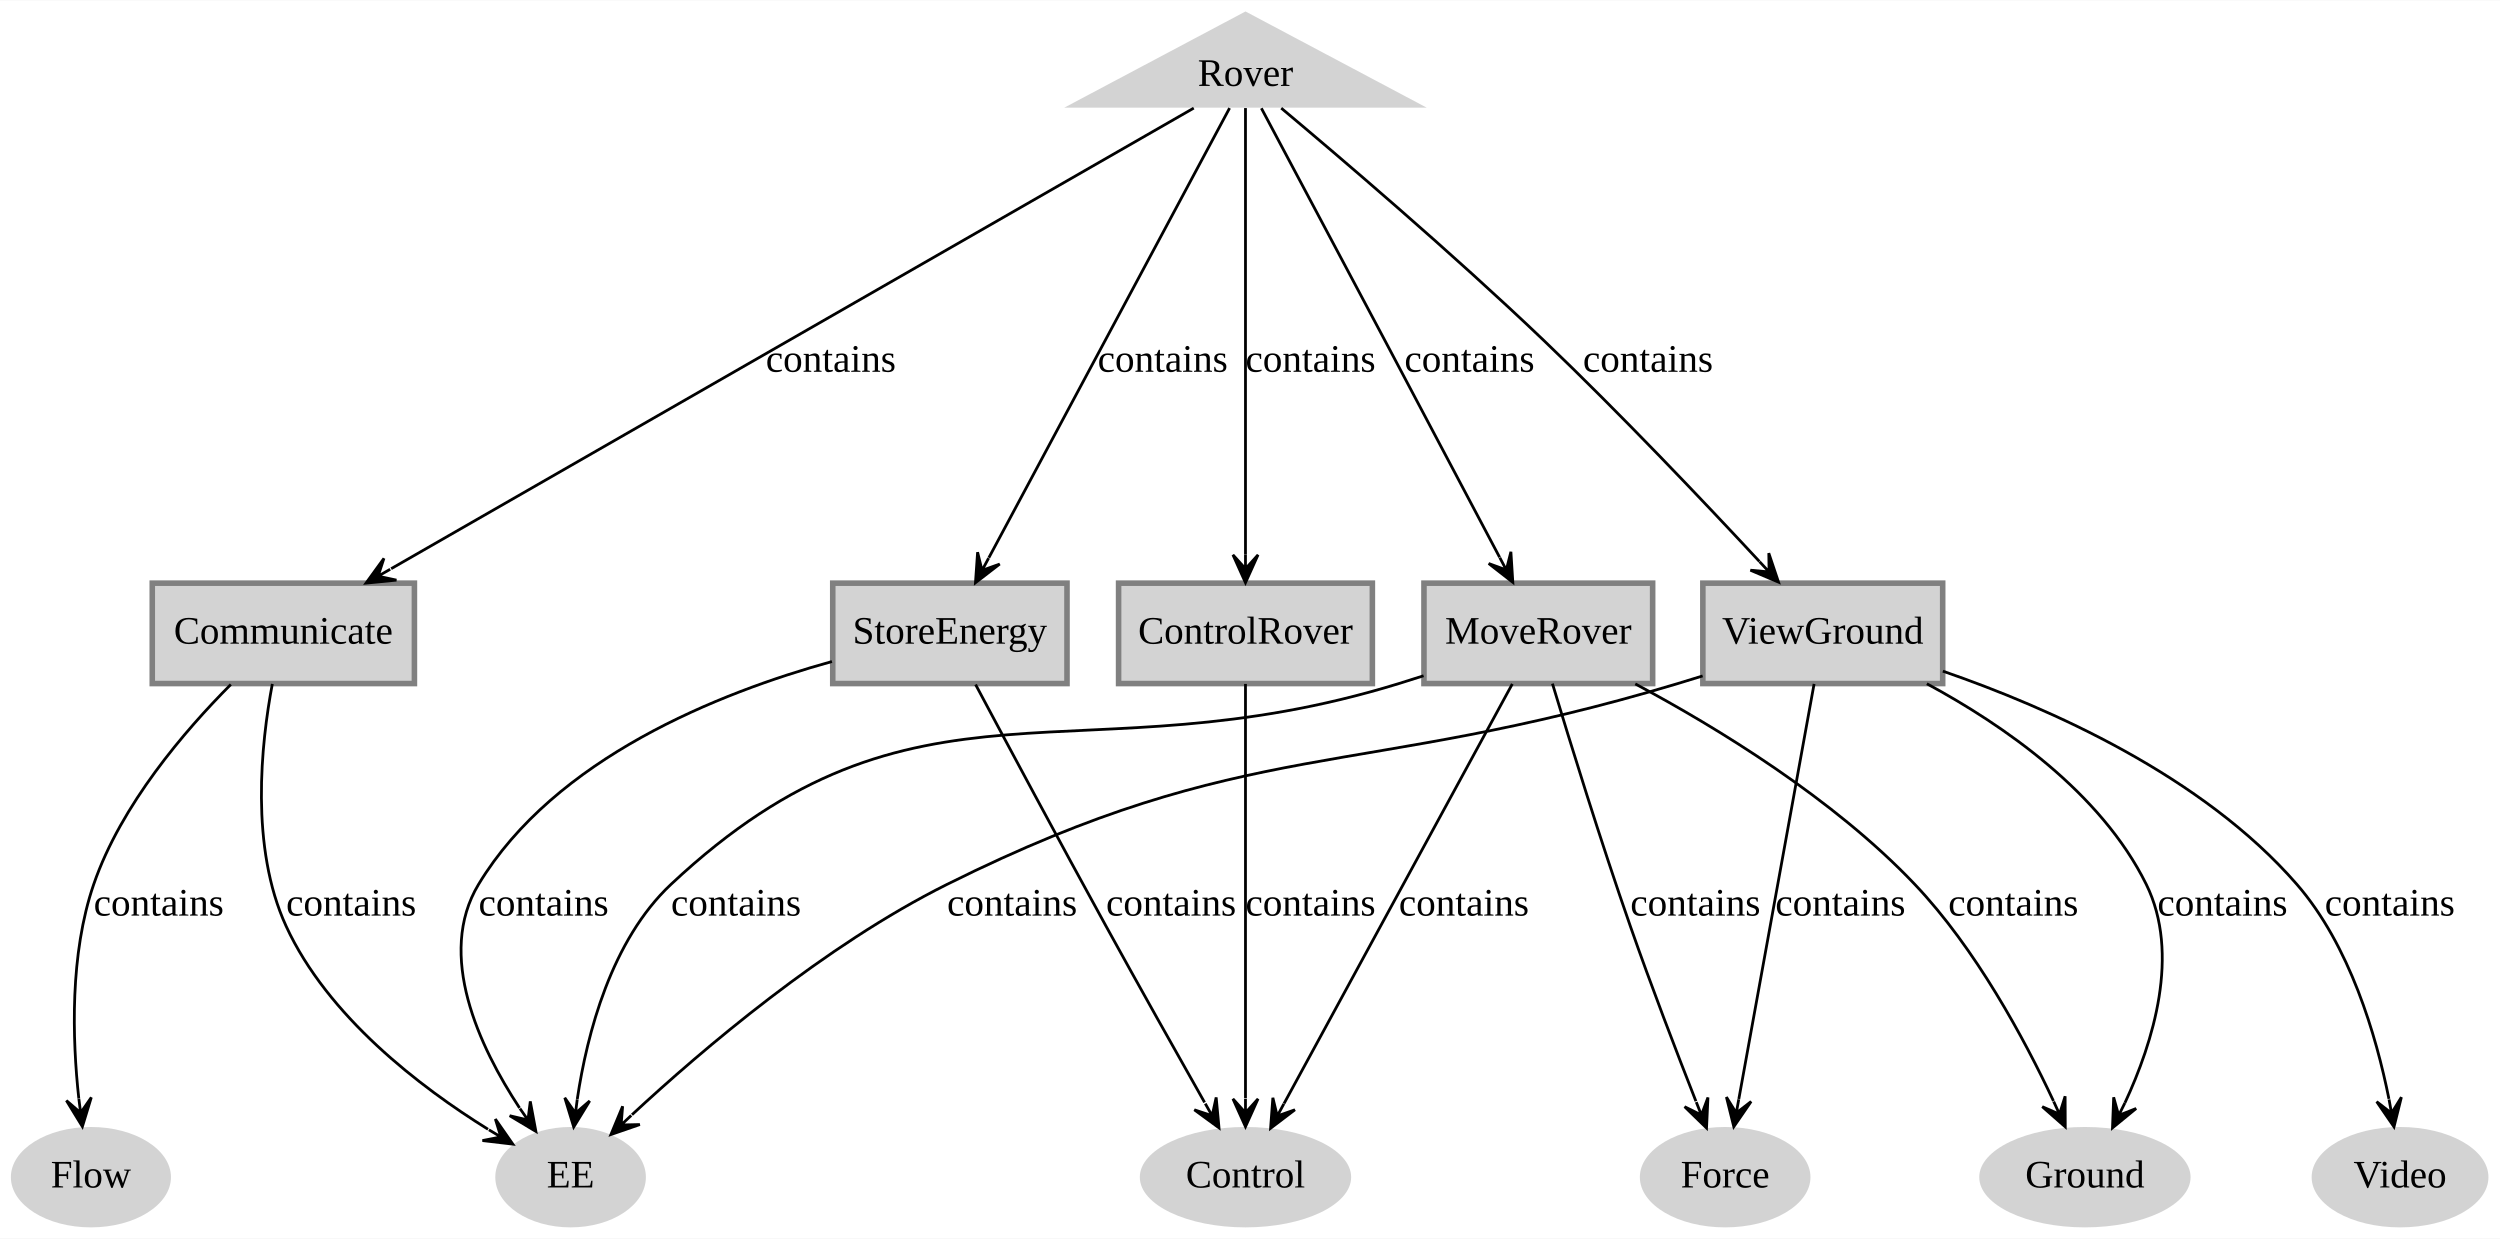
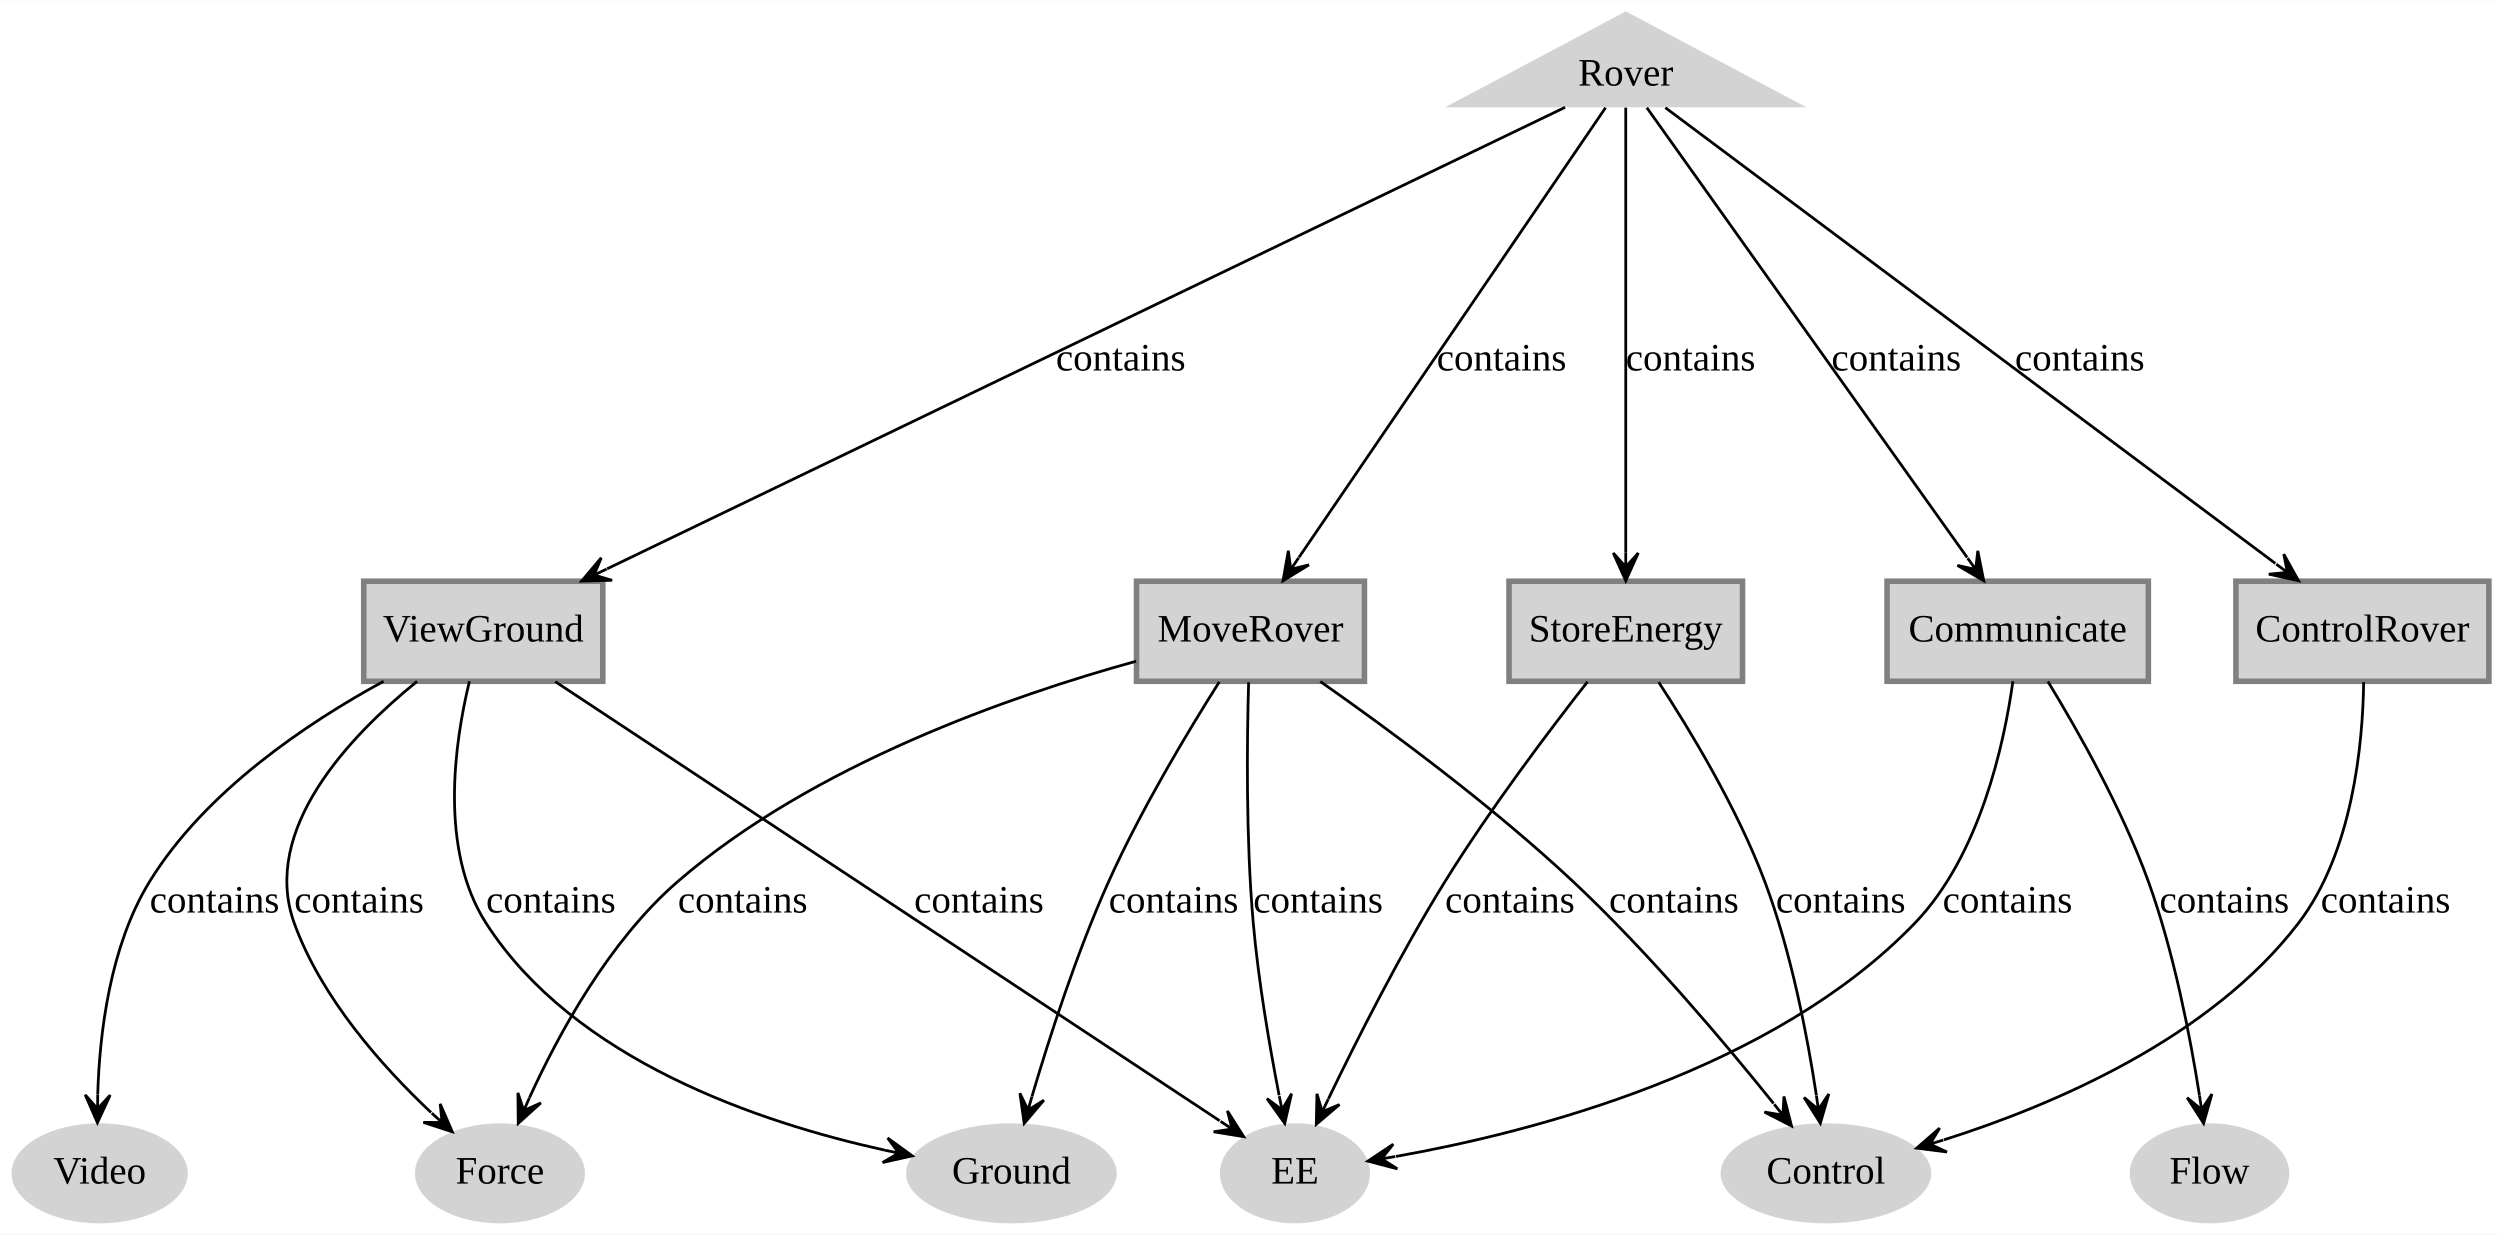
- <svg xmlns="http://www.w3.org/2000/svg" width="896pt" height="444pt" viewBox="0.00 0.00 896.44 444.00">
+ <svg xmlns="http://www.w3.org/2000/svg" width="899pt" height="444pt" viewBox="0.00 0.00 899.35 444.00">
  <g id="graph0" class="graph" transform="scale(1 1) rotate(0) translate(4 440)">
-     <polygon fill="white" stroke="transparent" points="-4,4 -4,-440 892.44,-440 892.44,4 -4,4" />
+     <polygon fill="white" stroke="transparent" points="-4,4 -4,-440 895.35,-440 895.35,4 -4,4" />
    <g id="node1" class="node">
-       <polygon fill="lightgrey" stroke="grey" stroke-width="0" points="442.6,-436 377.61,-401.5 507.59,-401.5 442.6,-436" />
-       <text text-anchor="middle" x="442.6" y="-409.3" font-family="Times New Roman,serif" font-size="14.00">Rover</text>
+       <polygon fill="lightgrey" stroke="grey" stroke-width="0" points="580.85,-436 515.86,-401.5 645.84,-401.5 580.85,-436" />
+       <text text-anchor="middle" x="580.85" y="-409.3" font-family="Times New Roman,serif" font-size="14.00">Rover</text>
    </g>
    <g id="node2" class="node">
-       <polygon fill="lightgrey" stroke="grey" stroke-width="2" points="588.6,-231 506.6,-231 506.6,-195 588.6,-195 588.6,-231" />
-       <text text-anchor="middle" x="547.6" y="-209.3" font-family="Times New Roman,serif" font-size="14.00">MoveRover</text>
+       <polygon fill="lightgrey" stroke="grey" stroke-width="2" points="212.85,-231 126.85,-231 126.85,-195 212.85,-195 212.85,-231" />
+       <text text-anchor="middle" x="169.85" y="-209.3" font-family="Times New Roman,serif" font-size="14.00">ViewGround</text>
    </g>
    <g id="edge1" class="edge">
-       <path fill="none" stroke="black" d="M448.3,-401.29C457.6,-383.85 476.57,-348.21 492.6,-318 506.62,-291.56 522.62,-261.3 533.73,-240.27" />
-       <polygon fill="black" stroke="black" points="538.46,-231.3 537.77,-242.25 536.13,-235.73 533.79,-240.15 533.79,-240.15 533.79,-240.15 536.13,-235.73 529.81,-238.05 538.46,-231.3 538.46,-231.3" />
-       <text text-anchor="start" x="499.6" y="-306.8" font-family="Times New Roman,serif" font-size="14.00">contains</text>
+       <path fill="none" stroke="black" d="M559.04,-401.49C494.27,-370.29 302.11,-277.72 214.4,-235.46" />
+       <polygon fill="black" stroke="black" points="205.24,-231.05 216.2,-231.33 209.74,-233.22 214.24,-235.39 214.24,-235.39 214.24,-235.39 209.74,-233.22 212.29,-239.44 205.24,-231.05 205.24,-231.05" />
+       <text text-anchor="start" x="375.85" y="-306.8" font-family="Times New Roman,serif" font-size="14.00">contains</text>
    </g>
    <g id="node3" class="node">
-       <polygon fill="lightgrey" stroke="grey" stroke-width="2" points="144.6,-231 50.6,-231 50.6,-195 144.6,-195 144.6,-231" />
-       <text text-anchor="middle" x="97.6" y="-209.3" font-family="Times New Roman,serif" font-size="14.00">Communicate</text>
+       <polygon fill="lightgrey" stroke="grey" stroke-width="2" points="768.85,-231 674.85,-231 674.85,-195 768.85,-195 768.85,-231" />
+       <text text-anchor="middle" x="721.85" y="-209.3" font-family="Times New Roman,serif" font-size="14.00">Communicate</text>
    </g>
    <g id="edge2" class="edge">
-       <path fill="none" stroke="black" d="M424.05,-401.35C369.76,-370.2 210.35,-278.71 136.26,-236.19" />
-       <polygon fill="black" stroke="black" points="127.24,-231.01 138.15,-232.09 131.58,-233.5 135.91,-235.99 135.91,-235.99 135.91,-235.99 131.58,-233.5 133.67,-239.89 127.24,-231.01 127.24,-231.01" />
-       <text text-anchor="start" x="270.6" y="-306.8" font-family="Times New Roman,serif" font-size="14.00">contains</text>
+       <path fill="none" stroke="black" d="M588.43,-401.35C610.05,-370.99 672.45,-283.36 703.65,-239.56" />
+       <polygon fill="black" stroke="black" points="709.63,-231.16 707.49,-241.92 706.73,-235.23 703.83,-239.31 703.83,-239.31 703.83,-239.31 706.73,-235.23 700.16,-236.7 709.63,-231.16 709.63,-231.16" />
+       <text text-anchor="start" x="654.85" y="-306.8" font-family="Times New Roman,serif" font-size="14.00">contains</text>
    </g>
    <g id="node4" class="node">
-       <polygon fill="lightgrey" stroke="grey" stroke-width="2" points="692.6,-231 606.6,-231 606.6,-195 692.6,-195 692.6,-231" />
-       <text text-anchor="middle" x="649.6" y="-209.3" font-family="Times New Roman,serif" font-size="14.00">ViewGround</text>
+       <polygon fill="lightgrey" stroke="grey" stroke-width="2" points="486.85,-231 404.85,-231 404.85,-195 486.85,-195 486.85,-231" />
+       <text text-anchor="middle" x="445.85" y="-209.3" font-family="Times New Roman,serif" font-size="14.00">MoveRover</text>
    </g>
    <g id="edge3" class="edge">
-       <path fill="none" stroke="black" d="M455.42,-401.34C475.82,-384.25 516.71,-349.44 549.6,-318 577.01,-291.79 606.98,-260.21 626.89,-238.77" />
-       <polygon fill="black" stroke="black" points="633.74,-231.36 630.25,-241.76 630.35,-235.03 626.95,-238.7 626.95,-238.7 626.95,-238.7 630.35,-235.03 623.65,-235.65 633.74,-231.36 633.74,-231.36" />
-       <text text-anchor="start" x="563.6" y="-306.8" font-family="Times New Roman,serif" font-size="14.00">contains</text>
+       <path fill="none" stroke="black" d="M573.59,-401.35C552.89,-370.99 493.14,-283.36 463.27,-239.56" />
+       <polygon fill="black" stroke="black" points="457.55,-231.16 466.9,-236.89 460.36,-235.29 463.18,-239.42 463.18,-239.42 463.18,-239.42 460.36,-235.29 459.46,-241.96 457.55,-231.16 457.55,-231.16" />
+       <text text-anchor="start" x="512.85" y="-306.8" font-family="Times New Roman,serif" font-size="14.00">contains</text>
    </g>
    <g id="node5" class="node">
-       <polygon fill="lightgrey" stroke="grey" stroke-width="2" points="378.6,-231 294.6,-231 294.6,-195 378.6,-195 378.6,-231" />
-       <text text-anchor="middle" x="336.6" y="-209.3" font-family="Times New Roman,serif" font-size="14.00">StoreEnergy</text>
+       <polygon fill="lightgrey" stroke="grey" stroke-width="2" points="891.35,-231 800.35,-231 800.35,-195 891.35,-195 891.35,-231" />
+       <text text-anchor="middle" x="845.85" y="-209.3" font-family="Times New Roman,serif" font-size="14.00">ControlRover</text>
    </g>
    <g id="edge4" class="edge">
-       <path fill="none" stroke="black" d="M436.9,-401.35C420.71,-371.12 374.12,-284.09 350.57,-240.11" />
-       <polygon fill="black" stroke="black" points="345.78,-231.16 354.47,-237.85 348.14,-235.57 350.5,-239.98 350.5,-239.98 350.5,-239.98 348.14,-235.57 346.54,-242.1 345.78,-231.16 345.78,-231.16" />
-       <text text-anchor="start" x="389.6" y="-306.8" font-family="Times New Roman,serif" font-size="14.00">contains</text>
+       <path fill="none" stroke="black" d="M595.09,-401.35C636.41,-370.49 756.96,-280.42 814.53,-237.4" />
+       <polygon fill="black" stroke="black" points="822.88,-231.16 817.56,-240.75 818.87,-234.15 814.87,-237.15 814.87,-237.15 814.87,-237.15 818.87,-234.15 812.18,-233.54 822.88,-231.16 822.88,-231.16" />
+       <text text-anchor="start" x="720.85" y="-306.8" font-family="Times New Roman,serif" font-size="14.00">contains</text>
    </g>
    <g id="node6" class="node">
-       <polygon fill="lightgrey" stroke="grey" stroke-width="2" points="488.1,-231 397.1,-231 397.1,-195 488.1,-195 488.1,-231" />
-       <text text-anchor="middle" x="442.6" y="-209.3" font-family="Times New Roman,serif" font-size="14.00">ControlRover</text>
+       <polygon fill="lightgrey" stroke="grey" stroke-width="2" points="622.85,-231 538.85,-231 538.85,-195 622.85,-195 622.85,-231" />
+       <text text-anchor="middle" x="580.85" y="-209.3" font-family="Times New Roman,serif" font-size="14.00">StoreEnergy</text>
    </g>
    <g id="edge5" class="edge">
-       <path fill="none" stroke="black" d="M442.6,-401.35C442.6,-371.38 442.6,-285.55 442.6,-241.22" />
-       <polygon fill="black" stroke="black" points="442.6,-231.16 447.1,-241.16 442.6,-236.16 442.6,-241.16 442.6,-241.16 442.6,-241.16 442.6,-236.16 438.1,-241.16 442.6,-231.16 442.6,-231.16" />
-       <text text-anchor="start" x="442.6" y="-306.8" font-family="Times New Roman,serif" font-size="14.00">contains</text>
+       <path fill="none" stroke="black" d="M580.85,-401.35C580.85,-371.38 580.85,-285.55 580.85,-241.22" />
+       <polygon fill="black" stroke="black" points="580.85,-231.16 585.35,-241.16 580.85,-236.16 580.85,-241.16 580.85,-241.16 580.85,-241.16 580.85,-236.16 576.35,-241.16 580.85,-231.16 580.85,-231.16" />
+       <text text-anchor="start" x="580.85" y="-306.8" font-family="Times New Roman,serif" font-size="14.00">contains</text>
+     </g>
+     <g id="node7" class="node">
+       <ellipse fill="lightgrey" stroke="grey" stroke-width="0" cx="31.85" cy="-18" rx="31.7" ry="18" />
+       <text text-anchor="middle" x="31.85" y="-14.3" font-family="Times New Roman,serif" font-size="14.00">Video</text>
+     </g>
+     <g id="edge9" class="edge">
+       <path fill="none" stroke="black" d="M133.98,-194.99C106.44,-179.99 69.84,-155.47 49.85,-123 35.56,-99.8 31.8,-68.47 31.15,-46.28" />
+       <polygon fill="black" stroke="black" points="31.05,-36.2 35.65,-46.15 31.1,-41.2 31.15,-46.2 31.15,-46.2 31.15,-46.2 31.1,-41.2 26.65,-46.24 31.05,-36.2 31.05,-36.2" />
+       <text text-anchor="start" x="49.85" y="-111.8" font-family="Times New Roman,serif" font-size="14.00">contains</text>
+     </g>
+     <g id="node9" class="node">
+       <ellipse fill="lightgrey" stroke="grey" stroke-width="0" cx="461.85" cy="-18" rx="27" ry="18" />
+       <text text-anchor="middle" x="461.85" y="-14.3" font-family="Times New Roman,serif" font-size="14.00">EE</text>
+     </g>
+     <g id="edge7" class="edge">
+       <path fill="none" stroke="black" d="M195.76,-194.87C250.76,-158.52 378.72,-73.94 434.75,-36.91" />
+       <polygon fill="black" stroke="black" points="443.42,-31.18 437.55,-40.45 439.24,-33.94 435.07,-36.7 435.07,-36.7 435.07,-36.7 439.24,-33.94 432.59,-32.94 443.42,-31.18 443.42,-31.18" />
+       <text text-anchor="start" x="324.85" y="-111.8" font-family="Times New Roman,serif" font-size="14.00">contains</text>
+     </g>
+     <g id="node10" class="node">
+       <ellipse fill="lightgrey" stroke="grey" stroke-width="0" cx="359.85" cy="-18" rx="37.89" ry="18" />
+       <text text-anchor="middle" x="359.85" y="-14.3" font-family="Times New Roman,serif" font-size="14.00">Ground</text>
+     </g>
+     <g id="edge8" class="edge">
+       <path fill="none" stroke="black" d="M164.87,-194.97C159.52,-172.99 153.89,-134.45 170.85,-108 202.42,-58.75 269.24,-36.23 314.36,-26.31" />
+       <polygon fill="black" stroke="black" points="324.19,-24.27 315.32,-30.71 319.3,-25.28 314.4,-26.3 314.4,-26.3 314.4,-26.3 319.3,-25.28 313.49,-21.89 324.19,-24.27 324.19,-24.27" />
+       <text text-anchor="start" x="170.85" y="-111.8" font-family="Times New Roman,serif" font-size="14.00">contains</text>
+     </g>
+     <g id="node11" class="node">
+       <ellipse fill="lightgrey" stroke="grey" stroke-width="0" cx="175.85" cy="-18" rx="30.59" ry="18" />
+       <text text-anchor="middle" x="175.85" y="-14.3" font-family="Times New Roman,serif" font-size="14.00">Force</text>
+     </g>
+     <g id="edge6" class="edge">
+       <path fill="none" stroke="black" d="M146.03,-194.96C121.88,-175.41 89.68,-141.68 101.85,-108 111.62,-80.96 133.59,-56.34 151.06,-39.89" />
+       <polygon fill="black" stroke="black" points="158.72,-32.92 154.35,-42.98 155.02,-36.29 151.32,-39.65 151.32,-39.65 151.32,-39.65 155.02,-36.29 148.29,-36.32 158.72,-32.92 158.72,-32.92" />
+       <text text-anchor="start" x="101.85" y="-111.8" font-family="Times New Roman,serif" font-size="14.00">contains</text>
+     </g>
+     <g id="edge10" class="edge">
+       <path fill="none" stroke="black" d="M720.12,-195C716.96,-172.34 708.24,-132.3 684.85,-108 633.81,-54.98 547.11,-32.76 498.21,-24.08" />
+       <polygon fill="black" stroke="black" points="488.08,-22.38 498.69,-19.6 493.01,-23.21 497.94,-24.03 497.94,-24.03 497.94,-24.03 493.01,-23.21 497.2,-28.47 488.08,-22.38 488.08,-22.38" />
+       <text text-anchor="start" x="694.85" y="-111.8" font-family="Times New Roman,serif" font-size="14.00">contains</text>
+     </g>
+     <g id="node12" class="node">
+       <ellipse fill="lightgrey" stroke="grey" stroke-width="0" cx="790.85" cy="-18" rx="28.7" ry="18" />
+       <text text-anchor="middle" x="790.85" y="-14.3" font-family="Times New Roman,serif" font-size="14.00">Flow</text>
+     </g>
+     <g id="edge11" class="edge">
+       <path fill="none" stroke="black" d="M732.71,-194.93C743.35,-177.48 759.33,-149.29 768.85,-123 778.03,-97.61 783.9,-67.28 787.25,-45.94" />
+       <polygon fill="black" stroke="black" points="788.73,-35.97 791.71,-46.52 788,-40.91 787.26,-45.86 787.26,-45.86 787.26,-45.86 788,-40.91 782.81,-45.2 788.73,-35.97 788.73,-35.97" />
+       <text text-anchor="start" x="772.85" y="-111.8" font-family="Times New Roman,serif" font-size="14.00">contains</text>
    </g>
    <g id="node8" class="node">
-       <ellipse fill="lightgrey" stroke="grey" stroke-width="0" cx="200.6" cy="-18" rx="27" ry="18" />
-       <text text-anchor="middle" x="200.6" y="-14.3" font-family="Times New Roman,serif" font-size="14.00">EE</text>
+       <ellipse fill="lightgrey" stroke="grey" stroke-width="0" cx="652.85" cy="-18" rx="37.89" ry="18" />
+       <text text-anchor="middle" x="652.85" y="-14.3" font-family="Times New Roman,serif" font-size="14.00">Control</text>
    </g>
-     <g id="edge9" class="edge">
-       <path fill="none" stroke="black" d="M506.46,-197.8C503.47,-196.83 500.49,-195.89 497.6,-195 382.58,-159.62 324.37,-205.32 236.6,-123 215.21,-102.94 206.52,-69.55 203,-46.02" />
-       <polygon fill="black" stroke="black" points="201.72,-35.99 207.45,-45.34 202.35,-40.95 202.99,-45.91 202.99,-45.91 202.99,-45.91 202.35,-40.95 198.52,-46.48 201.72,-35.99 201.72,-35.99" />
-       <text text-anchor="start" x="236.6" y="-111.8" font-family="Times New Roman,serif" font-size="14.00">contains</text>
+     <g id="edge12" class="edge">
+       <path fill="none" stroke="black" d="M470.97,-194.92C495.26,-177.9 532.59,-150.43 561.85,-123 588.89,-97.65 616.43,-65.02 634.02,-43.13" />
+       <polygon fill="black" stroke="black" points="640.48,-35.02 637.77,-45.65 637.37,-38.93 634.25,-42.84 634.25,-42.84 634.25,-42.84 637.37,-38.93 630.73,-40.04 640.48,-35.02 640.48,-35.02" />
+       <text text-anchor="start" x="574.85" y="-111.8" font-family="Times New Roman,serif" font-size="14.00">contains</text>
    </g>
-     <g id="node9" class="node">
-       <ellipse fill="lightgrey" stroke="grey" stroke-width="0" cx="743.6" cy="-18" rx="37.89" ry="18" />
-       <text text-anchor="middle" x="743.6" y="-14.3" font-family="Times New Roman,serif" font-size="14.00">Ground</text>
+     <g id="edge13" class="edge">
+       <path fill="none" stroke="black" d="M445.18,-194.66C444.58,-173.98 444.16,-138.4 446.85,-108 448.7,-87.06 452.73,-63.63 456.15,-46.06" />
+       <polygon fill="black" stroke="black" points="458.17,-35.96 460.62,-46.65 457.19,-40.86 456.21,-45.76 456.21,-45.76 456.21,-45.76 457.19,-40.86 451.79,-44.88 458.17,-35.96 458.17,-35.96" />
+       <text text-anchor="start" x="446.85" y="-111.8" font-family="Times New Roman,serif" font-size="14.00">contains</text>
    </g>
-     <g id="edge6" class="edge">
-       <path fill="none" stroke="black" d="M582.37,-194.88C611.69,-179.19 653.42,-153.75 682.6,-123 704.44,-99.99 721.8,-67.77 732.33,-45.31" />
-       <polygon fill="black" stroke="black" points="736.55,-36.04 736.5,-47.01 734.48,-40.59 732.4,-45.14 732.4,-45.14 732.4,-45.14 734.48,-40.59 728.31,-43.28 736.55,-36.04 736.55,-36.04" />
-       <text text-anchor="start" x="694.6" y="-111.8" font-family="Times New Roman,serif" font-size="14.00">contains</text>
-     </g>
-     <g id="node10" class="node">
-       <ellipse fill="lightgrey" stroke="grey" stroke-width="0" cx="442.6" cy="-18" rx="37.89" ry="18" />
-       <text text-anchor="middle" x="442.6" y="-14.3" font-family="Times New Roman,serif" font-size="14.00">Control</text>
-     </g>
-     <g id="edge7" class="edge">
-       <path fill="none" stroke="black" d="M538.28,-194.87C519.74,-160.79 478.15,-84.35 456.42,-44.4" />
-       <polygon fill="black" stroke="black" points="451.6,-35.54 460.33,-42.17 453.99,-39.93 456.37,-44.32 456.37,-44.32 456.37,-44.32 453.99,-39.93 452.42,-46.47 451.6,-35.54 451.6,-35.54" />
-       <text text-anchor="start" x="497.6" y="-111.8" font-family="Times New Roman,serif" font-size="14.00">contains</text>
-     </g>
-     <g id="node12" class="node">
-       <ellipse fill="lightgrey" stroke="grey" stroke-width="0" cx="614.6" cy="-18" rx="30.59" ry="18" />
-       <text text-anchor="middle" x="614.6" y="-14.3" font-family="Times New Roman,serif" font-size="14.00">Force</text>
-     </g>
-     <g id="edge8" class="edge">
-       <path fill="none" stroke="black" d="M552.67,-194.97C558.91,-174.29 569.98,-138.4 580.6,-108 588.03,-86.72 597.18,-62.88 604.12,-45.23" />
-       <polygon fill="black" stroke="black" points="607.92,-35.63 608.43,-46.58 606.08,-40.28 604.24,-44.93 604.24,-44.93 604.24,-44.93 606.08,-40.28 600.06,-43.27 607.92,-35.63 607.92,-35.63" />
-       <text text-anchor="start" x="580.6" y="-111.8" font-family="Times New Roman,serif" font-size="14.00">contains</text>
-     </g>
-     <g id="node7" class="node">
-       <ellipse fill="lightgrey" stroke="grey" stroke-width="0" cx="28.6" cy="-18" rx="28.7" ry="18" />
-       <text text-anchor="middle" x="28.6" y="-14.3" font-family="Times New Roman,serif" font-size="14.00">Flow</text>
-     </g>
-     <g id="edge10" class="edge">
-       <path fill="none" stroke="black" d="M78.77,-194.68C62.26,-178.12 39.39,-151.5 29.6,-123 21.01,-98.02 21.91,-67.63 24.26,-46.17" />
-       <polygon fill="black" stroke="black" points="25.54,-36.13 28.74,-46.61 24.91,-41.09 24.28,-46.05 24.28,-46.05 24.28,-46.05 24.91,-41.09 19.81,-45.48 25.54,-36.13 25.54,-36.13" />
-       <text text-anchor="start" x="29.6" y="-111.8" font-family="Times New Roman,serif" font-size="14.00">contains</text>
-     </g>
-     <g id="edge11" class="edge">
-       <path fill="none" stroke="black" d="M93.65,-194.87C89.62,-173.46 85.61,-136.21 98.6,-108 113.5,-75.63 146.53,-50.38 170.99,-35.18" />
-       <polygon fill="black" stroke="black" points="179.89,-29.85 173.62,-38.85 175.6,-32.42 171.31,-34.99 171.31,-34.99 171.31,-34.99 175.6,-32.42 169,-31.13 179.89,-29.85 179.89,-29.85" />
-       <text text-anchor="start" x="98.6" y="-111.8" font-family="Times New Roman,serif" font-size="14.00">contains</text>
+     <g id="edge14" class="edge">
+       <path fill="none" stroke="black" d="M434.64,-194.8C423.53,-177.26 406.53,-148.99 394.85,-123 383.37,-97.47 373.53,-66.98 367.24,-45.64" />
+       <polygon fill="black" stroke="black" points="364.44,-35.96 371.54,-44.31 365.83,-40.76 367.22,-45.56 367.22,-45.56 367.22,-45.56 365.83,-40.76 362.9,-46.81 364.44,-35.96 364.44,-35.96" />
+       <text text-anchor="start" x="394.85" y="-111.8" font-family="Times New Roman,serif" font-size="14.00">contains</text>
    </g>
    <g id="edge15" class="edge">
-       <path fill="none" stroke="black" d="M606.52,-197.74C603.5,-196.8 600.51,-195.88 597.6,-195 481.95,-160.23 443.68,-176.86 335.6,-123 291.63,-101.09 247.91,-63.86 222.61,-40.39" />
-       <polygon fill="black" stroke="black" points="215.06,-33.29 225.43,-36.87 218.71,-36.72 222.35,-40.14 222.35,-40.14 222.35,-40.14 218.71,-36.72 219.26,-43.42 215.06,-33.29 215.06,-33.29" />
-       <text text-anchor="start" x="335.6" y="-111.8" font-family="Times New Roman,serif" font-size="14.00">contains</text>
+       <path fill="none" stroke="black" d="M404.69,-202.21C359.98,-189.88 288.45,-165.07 239.85,-123 215.16,-101.63 197.02,-68.34 186.47,-45.2" />
+       <polygon fill="black" stroke="black" points="182.43,-35.97 190.56,-43.32 184.43,-40.55 186.44,-45.12 186.44,-45.12 186.44,-45.12 184.43,-40.55 182.32,-46.93 182.43,-35.97 182.43,-35.97" />
+       <text text-anchor="start" x="239.85" y="-111.8" font-family="Times New Roman,serif" font-size="14.00">contains</text>
    </g>
-     <g id="edge12" class="edge">
-       <path fill="none" stroke="black" d="M686.93,-194.93C714.27,-180.18 749.32,-156.01 765.6,-123 777.9,-98.06 768.09,-66.44 757.95,-44.65" />
-       <polygon fill="black" stroke="black" points="753.49,-35.68 761.97,-42.63 755.71,-40.16 757.94,-44.63 757.94,-44.63 757.94,-44.63 755.71,-40.16 753.91,-46.64 753.49,-35.68 753.49,-35.68" />
-       <text text-anchor="start" x="769.6" y="-111.8" font-family="Times New Roman,serif" font-size="14.00">contains</text>
-     </g>
-     <g id="node11" class="node">
-       <ellipse fill="lightgrey" stroke="grey" stroke-width="0" cx="856.6" cy="-18" rx="31.7" ry="18" />
-       <text text-anchor="middle" x="856.6" y="-14.3" font-family="Times New Roman,serif" font-size="14.00">Video</text>
-     </g>
-     <g id="edge13" class="edge">
-       <path fill="none" stroke="black" d="M692.66,-199.45C730.92,-186.23 785.85,-161.86 819.6,-123 838.58,-101.14 848.05,-68.86 852.61,-46.08" />
-       <polygon fill="black" stroke="black" points="854.43,-36.04 857.08,-46.68 853.54,-40.96 852.65,-45.88 852.65,-45.88 852.65,-45.88 853.54,-40.96 848.22,-45.08 854.43,-36.04 854.43,-36.04" />
-       <text text-anchor="start" x="829.6" y="-111.8" font-family="Times New Roman,serif" font-size="14.00">contains</text>
-     </g>
-     <g id="edge14" class="edge">
-       <path fill="none" stroke="black" d="M646.49,-194.87C640.39,-161.25 626.82,-86.39 619.5,-46.03" />
-       <polygon fill="black" stroke="black" points="617.7,-36.09 623.91,-45.13 618.59,-41.01 619.48,-45.93 619.48,-45.93 619.48,-45.93 618.59,-41.01 615.05,-46.73 617.7,-36.09 617.7,-36.09" />
-       <text text-anchor="start" x="632.6" y="-111.8" font-family="Times New Roman,serif" font-size="14.00">contains</text>
+     <g id="edge16" class="edge">
+       <path fill="none" stroke="black" d="M846.3,-194.69C846,-172.42 842.4,-133.55 822.85,-108 791.1,-66.5 734.44,-42.44 695.31,-30.04" />
+       <polygon fill="black" stroke="black" points="685.52,-27.06 696.4,-25.66 690.3,-28.51 695.09,-29.97 695.09,-29.97 695.09,-29.97 690.3,-28.51 693.78,-34.27 685.52,-27.06 685.52,-27.06" />
+       <text text-anchor="start" x="830.85" y="-111.8" font-family="Times New Roman,serif" font-size="14.00">contains</text>
    </g>
    <g id="edge17" class="edge">
-       <path fill="none" stroke="black" d="M294.31,-202.9C253.81,-191.69 194.93,-168.28 167.6,-123 152.37,-97.77 167.84,-64.8 182.31,-42.81" />
-       <polygon fill="black" stroke="black" points="188.16,-34.4 186.15,-45.18 185.31,-38.5 182.45,-42.61 182.45,-42.61 182.45,-42.61 185.31,-38.5 178.76,-40.04 188.16,-34.4 188.16,-34.4" />
-       <text text-anchor="start" x="167.6" y="-111.8" font-family="Times New Roman,serif" font-size="14.00">contains</text>
-     </g>
-     <g id="edge16" class="edge">
-       <path fill="none" stroke="black" d="M345.82,-194.65C356.84,-173.96 375.89,-138.37 392.6,-108 404.35,-86.64 417.9,-62.55 427.93,-44.82" />
-       <polygon fill="black" stroke="black" points="433.11,-35.68 432.09,-46.6 430.64,-40.03 428.18,-44.38 428.18,-44.38 428.18,-44.38 430.64,-40.03 424.26,-42.16 433.11,-35.68 433.11,-35.68" />
-       <text text-anchor="start" x="392.6" y="-111.8" font-family="Times New Roman,serif" font-size="14.00">contains</text>
+       <path fill="none" stroke="black" d="M592.67,-194.71C604.03,-177.32 620.92,-149.37 630.85,-123 640.36,-97.74 646.19,-67.39 649.43,-46.01" />
+       <polygon fill="black" stroke="black" points="650.86,-36.01 653.9,-46.55 650.15,-40.96 649.44,-45.91 649.44,-45.91 649.44,-45.91 650.15,-40.96 644.99,-45.28 650.86,-36.01 650.86,-36.01" />
+       <text text-anchor="start" x="634.85" y="-111.8" font-family="Times New Roman,serif" font-size="14.00">contains</text>
    </g>
    <g id="edge18" class="edge">
-       <path fill="none" stroke="black" d="M442.6,-194.87C442.6,-161.32 442.6,-86.71 442.6,-46.29" />
-       <polygon fill="black" stroke="black" points="442.6,-36.09 447.1,-46.09 442.6,-41.09 442.6,-46.09 442.6,-46.09 442.6,-46.09 442.6,-41.09 438.1,-46.09 442.6,-36.09 442.6,-36.09" />
-       <text text-anchor="start" x="442.6" y="-111.8" font-family="Times New Roman,serif" font-size="14.00">contains</text>
+       <path fill="none" stroke="black" d="M567.08,-194.82C553.33,-177.28 531.98,-149.02 515.85,-123 499.86,-97.21 484.17,-66.17 473.86,-44.75" />
+       <polygon fill="black" stroke="black" points="469.52,-35.64 477.88,-42.73 471.67,-40.15 473.82,-44.66 473.82,-44.66 473.82,-44.66 471.67,-40.15 469.76,-46.6 469.52,-35.64 469.52,-35.64" />
+       <text text-anchor="start" x="515.85" y="-111.8" font-family="Times New Roman,serif" font-size="14.00">contains</text>
    </g>
  </g>
</svg>
